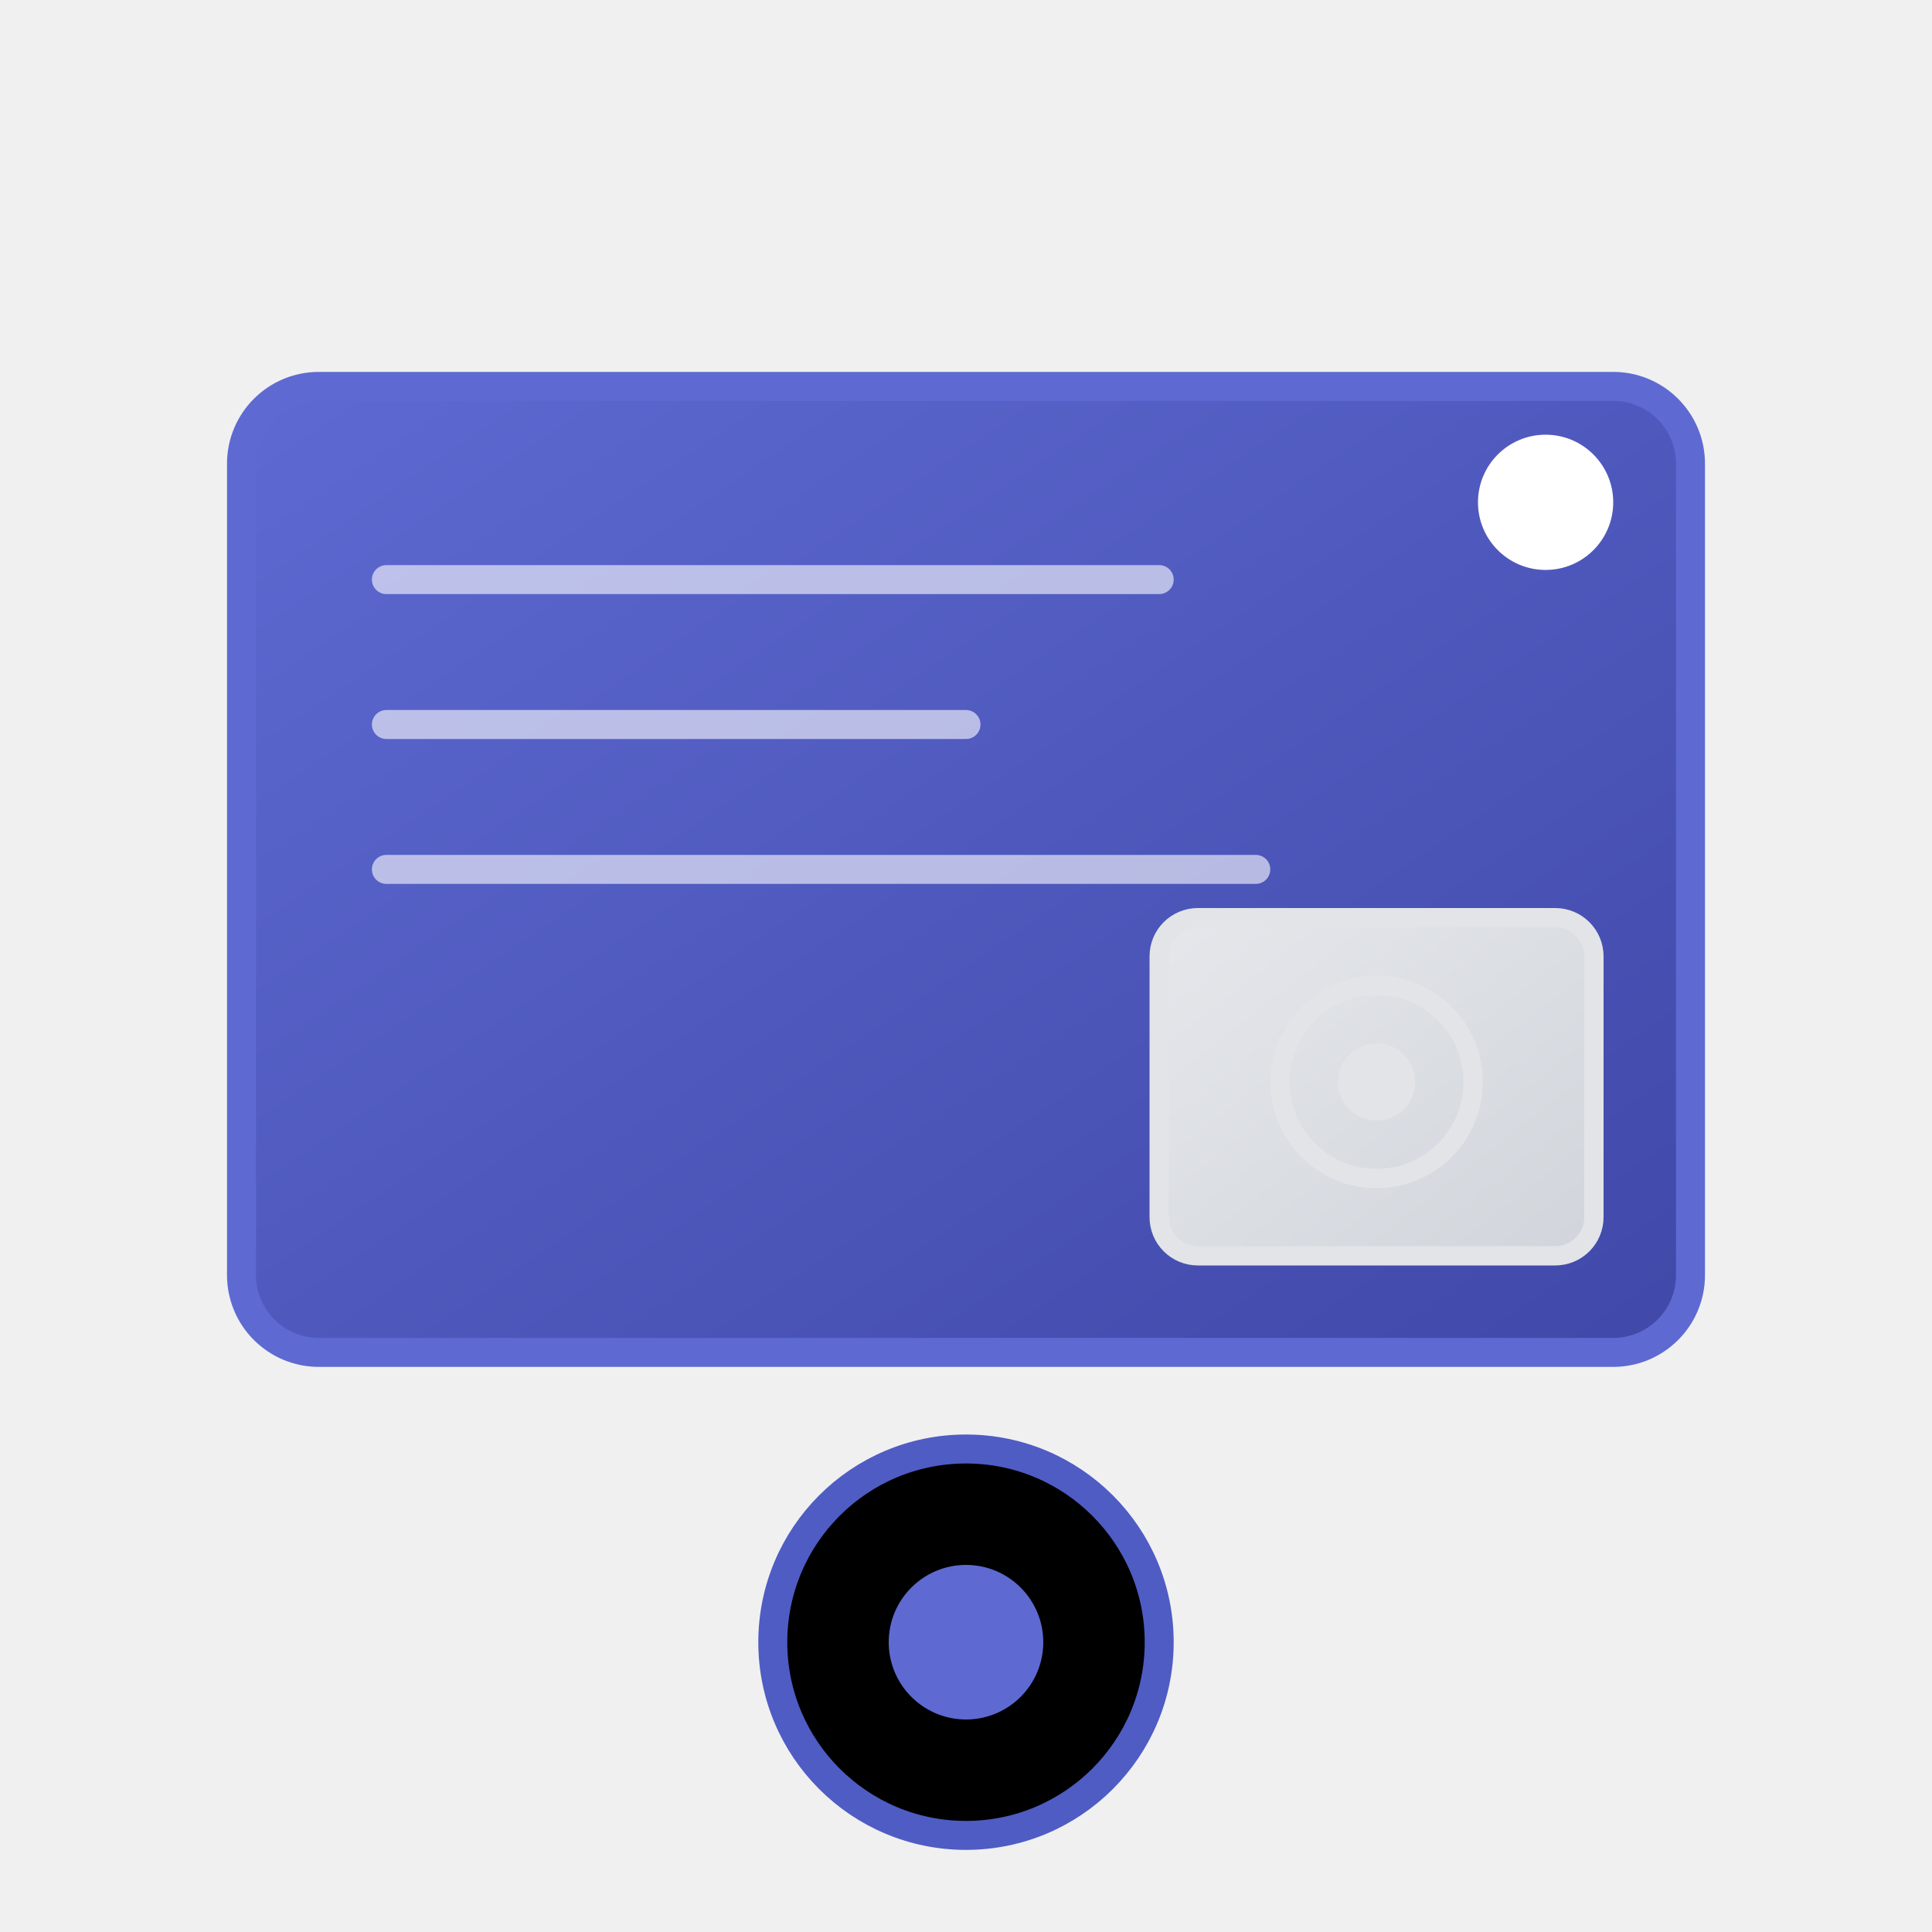
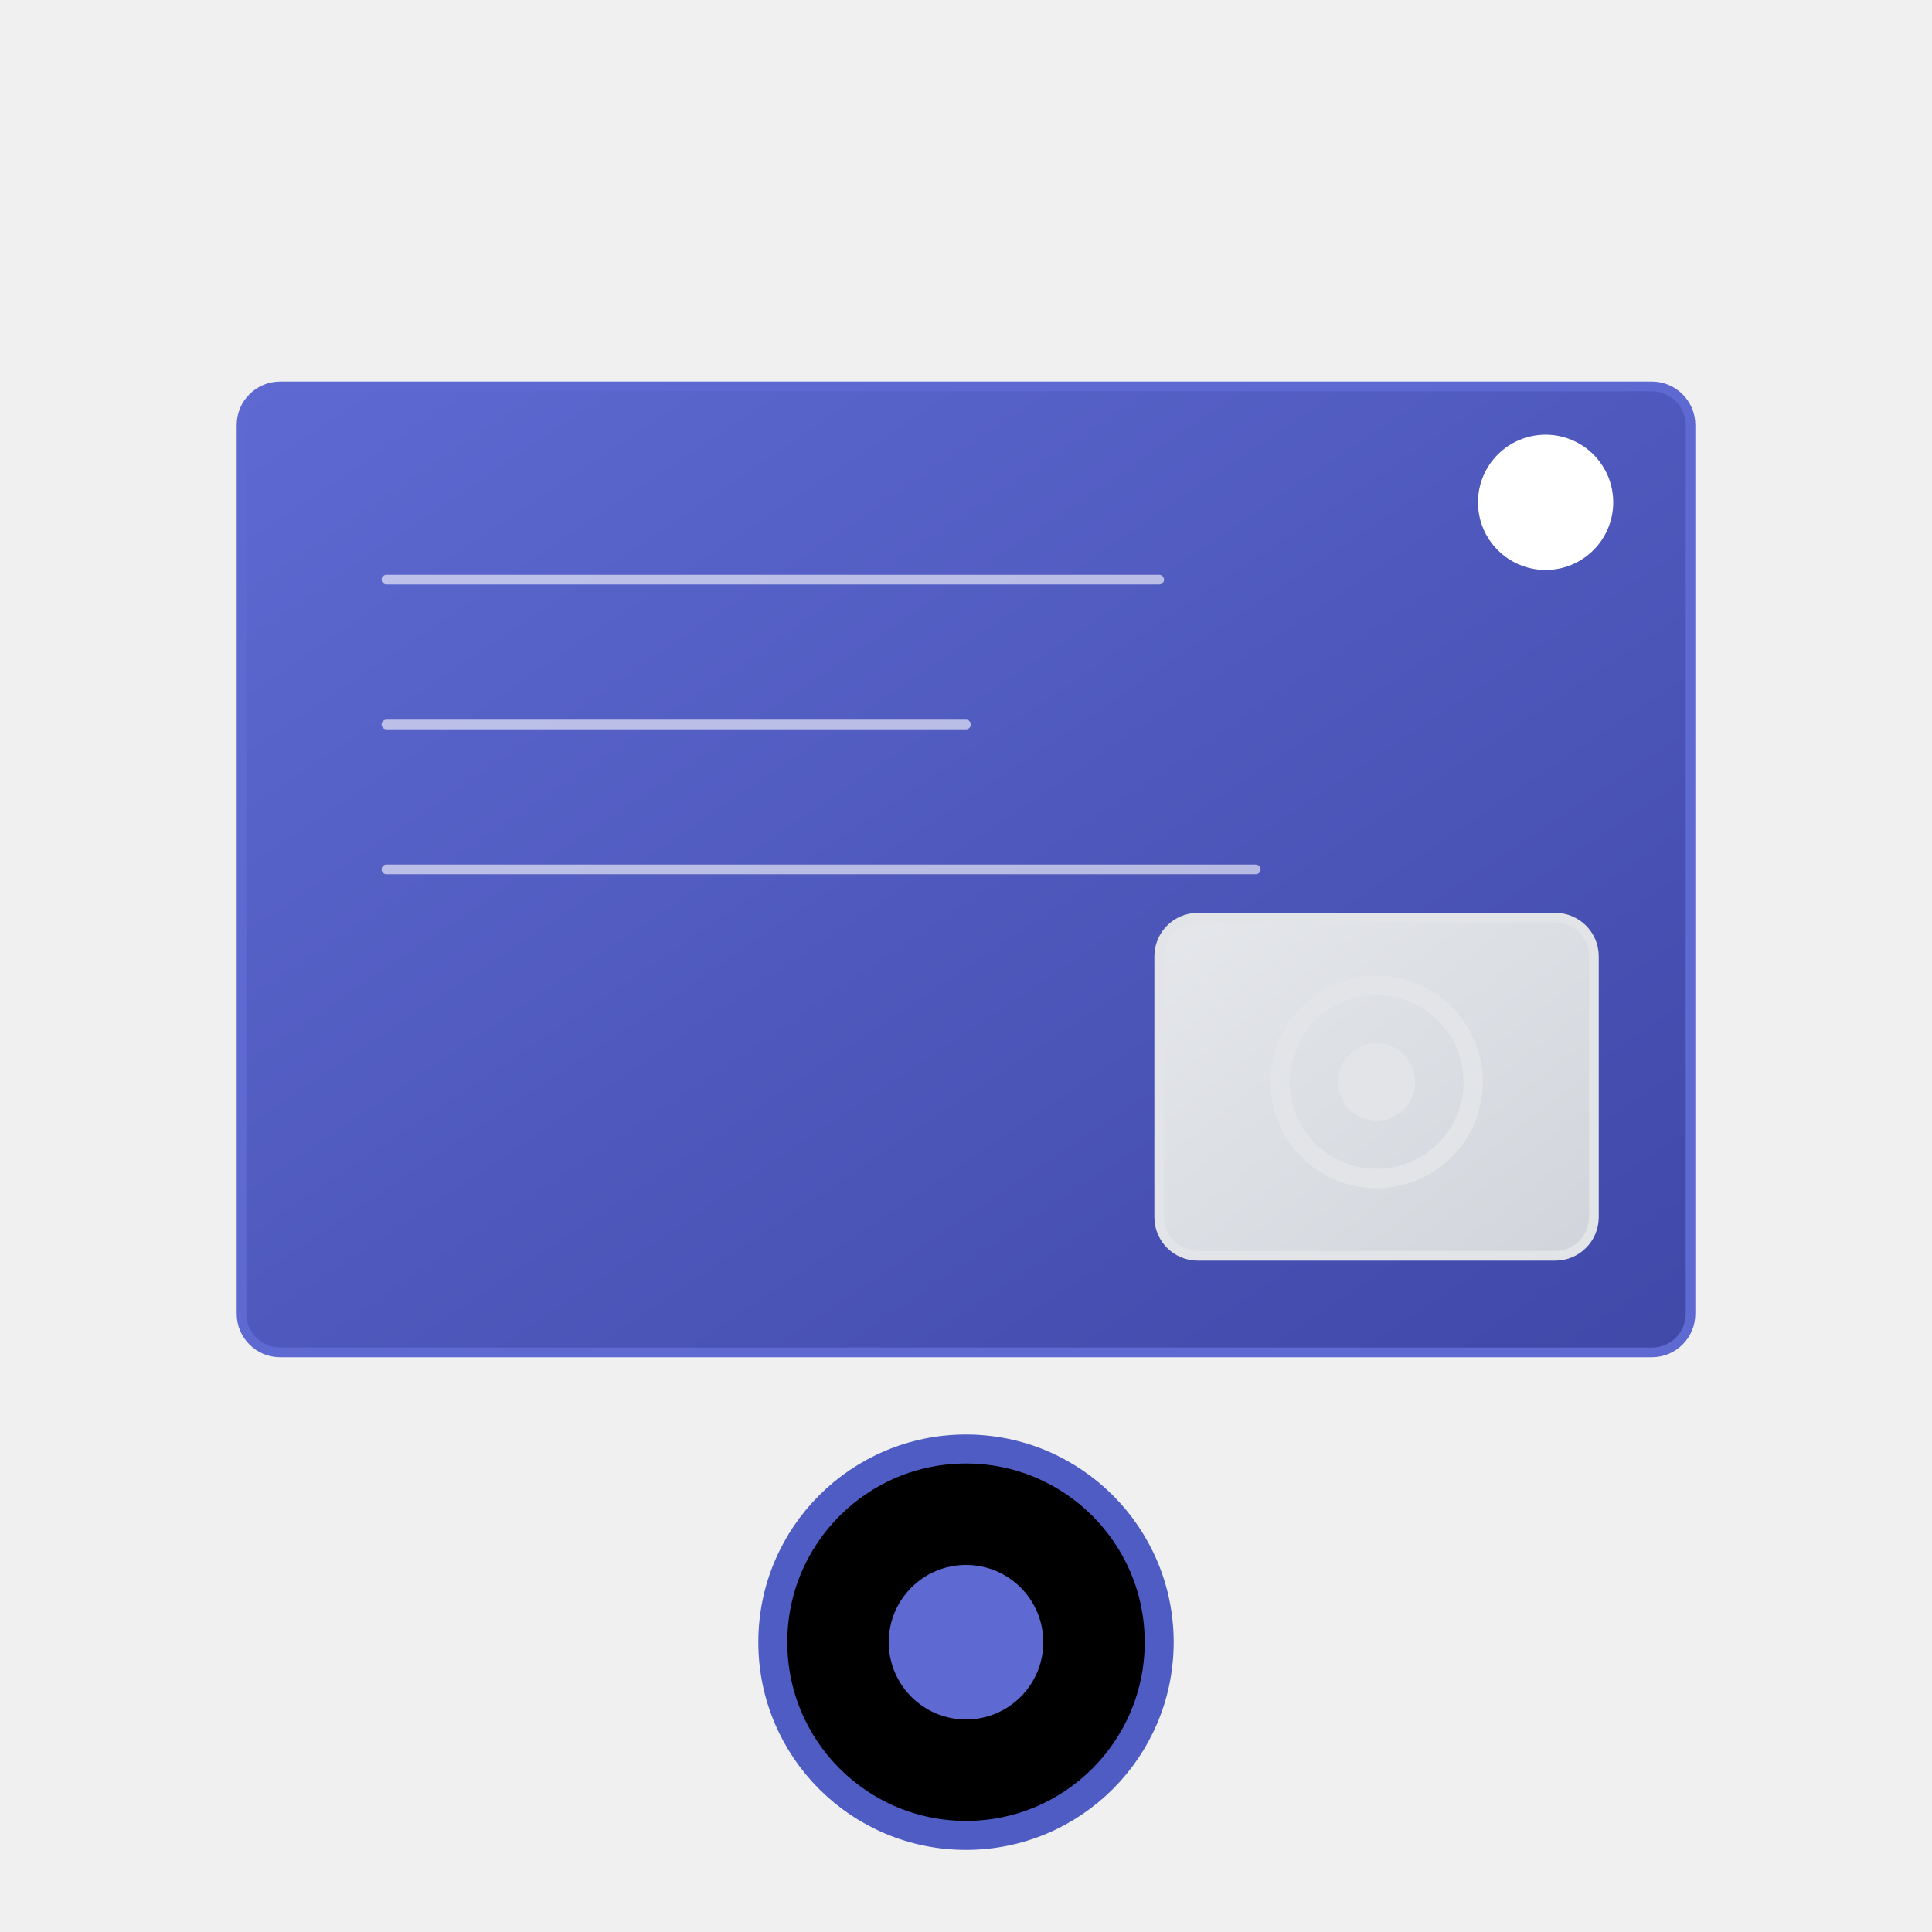
<svg xmlns="http://www.w3.org/2000/svg" viewBox="0 0 200 200" width="200" height="200">
  <defs>
    <linearGradient id="screenGradient" x1="0%" y1="0%" x2="100%" y2="100%">
      <stop offset="0%" style="stop-color:#5E6AD2;stop-opacity:1" />
      <stop offset="100%" style="stop-color:#4048A8;stop-opacity:1" />
    </linearGradient>
    <linearGradient id="pipGradient" x1="0%" y1="0%" x2="100%" y2="100%">
      <stop offset="0%" style="stop-color:#E5E7EB;stop-opacity:1" />
      <stop offset="100%" style="stop-color:#D1D5DB;stop-opacity:1" />
    </linearGradient>
  </defs>
-   <rect x="25" y="40" width="150" height="100" rx="8" fill="url(#screenGradient)" stroke="#5E6AD2" stroke-width="3" />
-   <line x1="40" y1="60" x2="120" y2="60" stroke="white" stroke-width="3" opacity="0.6" stroke-linecap="round" />
-   <line x1="40" y1="75" x2="100" y2="75" stroke="white" stroke-width="3" opacity="0.6" stroke-linecap="round" />
-   <line x1="40" y1="90" x2="130" y2="90" stroke="white" stroke-width="3" opacity="0.6" stroke-linecap="round" />
-   <rect x="120" y="95" width="45" height="35" rx="4" fill="url(#pipGradient)" stroke="#E2E4E8" stroke-width="2" />
+   <rect x="25" y="40" width="150" height="100" rx="4" fill="url(#screenGradient)" stroke="#5E6AD2" stroke-width="1" />
+   <line x1="40" y1="60" x2="120" y2="60" stroke="white" stroke-width="1" opacity="0.6" stroke-linecap="round" />
+   <line x1="40" y1="75" x2="100" y2="75" stroke="white" stroke-width="1" opacity="0.6" stroke-linecap="round" />
+   <line x1="40" y1="90" x2="130" y2="90" stroke="white" stroke-width="1" opacity="0.6" stroke-linecap="round" />
+   <rect x="120" y="95" width="45" height="35" rx="4" fill="url(#pipGradient)" stroke="#E2E4E8" stroke-width="1" />
  <circle cx="142.5" cy="112" r="10" fill="none" stroke="#E2E4E8" stroke-width="2" stroke-linecap="round" />
  <circle cx="142.5" cy="112" r="4" fill="#E2E4E8" />
  <circle cx="160" cy="52" r="7" fill="#FFFFFF">
    <animate attributeName="opacity" values="1;0.3;1" dur="1.5s" repeatCount="indefinite" />
  </circle>
  <circle cx="100" cy="170" r="20" fill="currenColor" stroke="#4F5CC4" stroke-width="3" />
  <circle cx="100" cy="170" r="8" fill="#5E6AD2" />
</svg>
